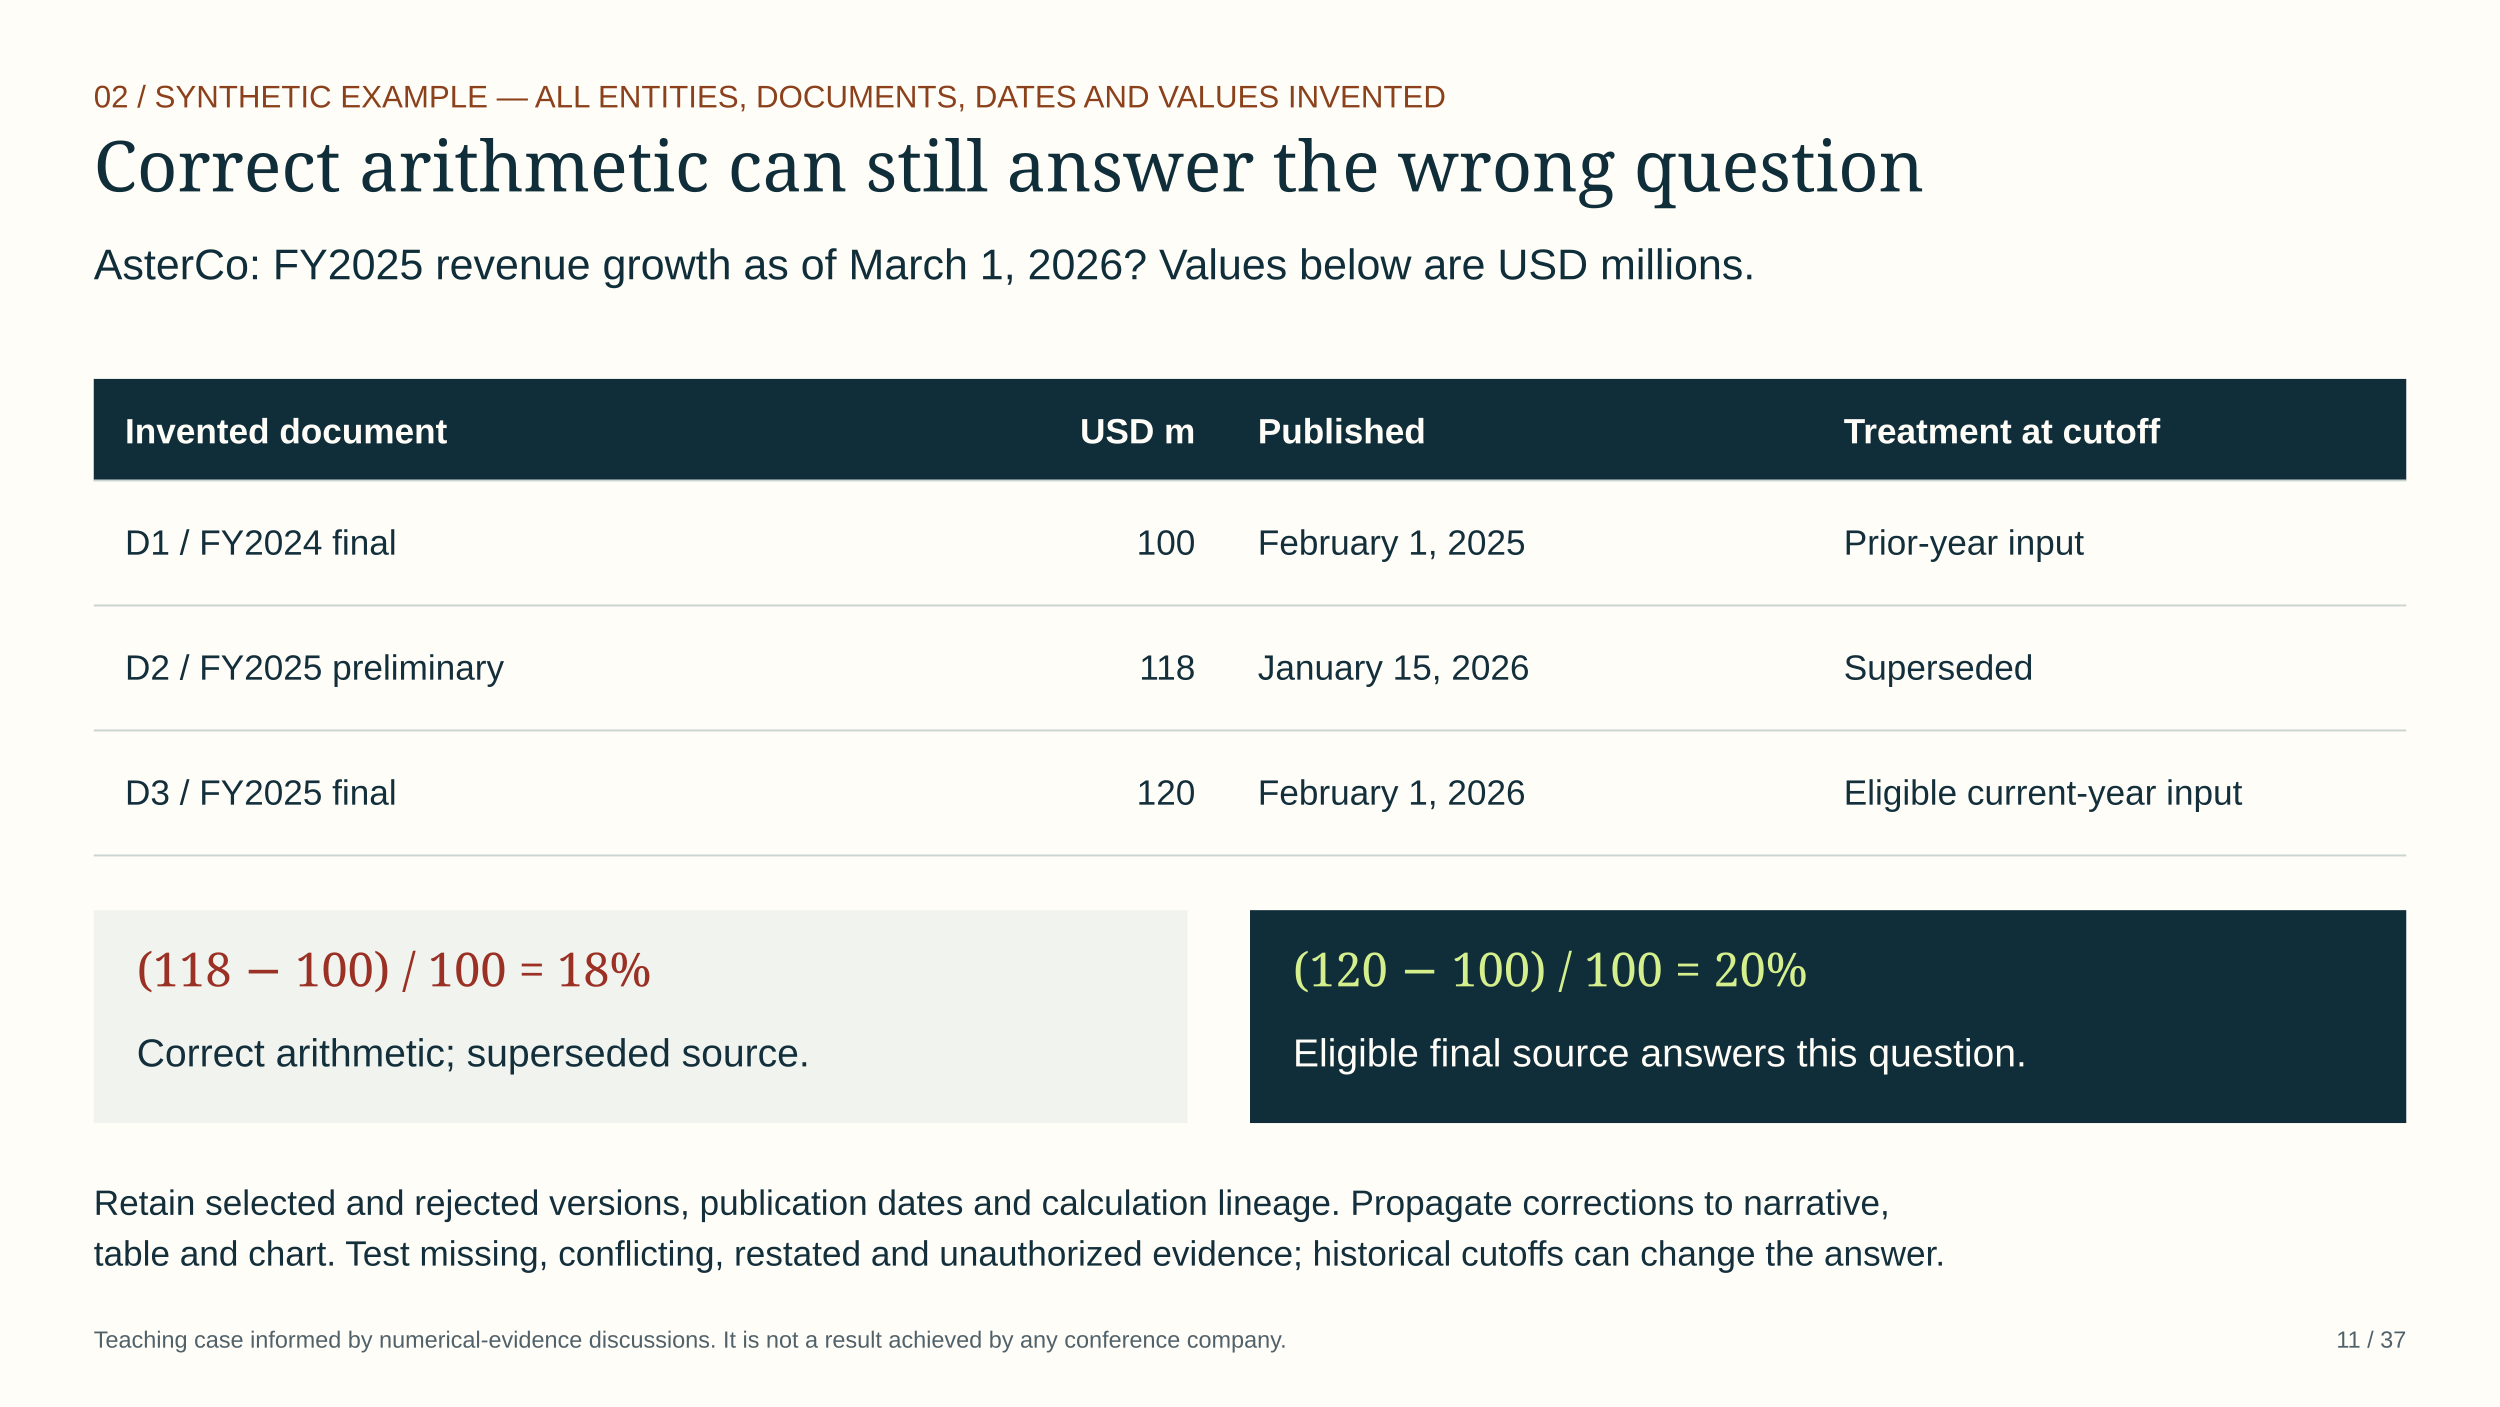
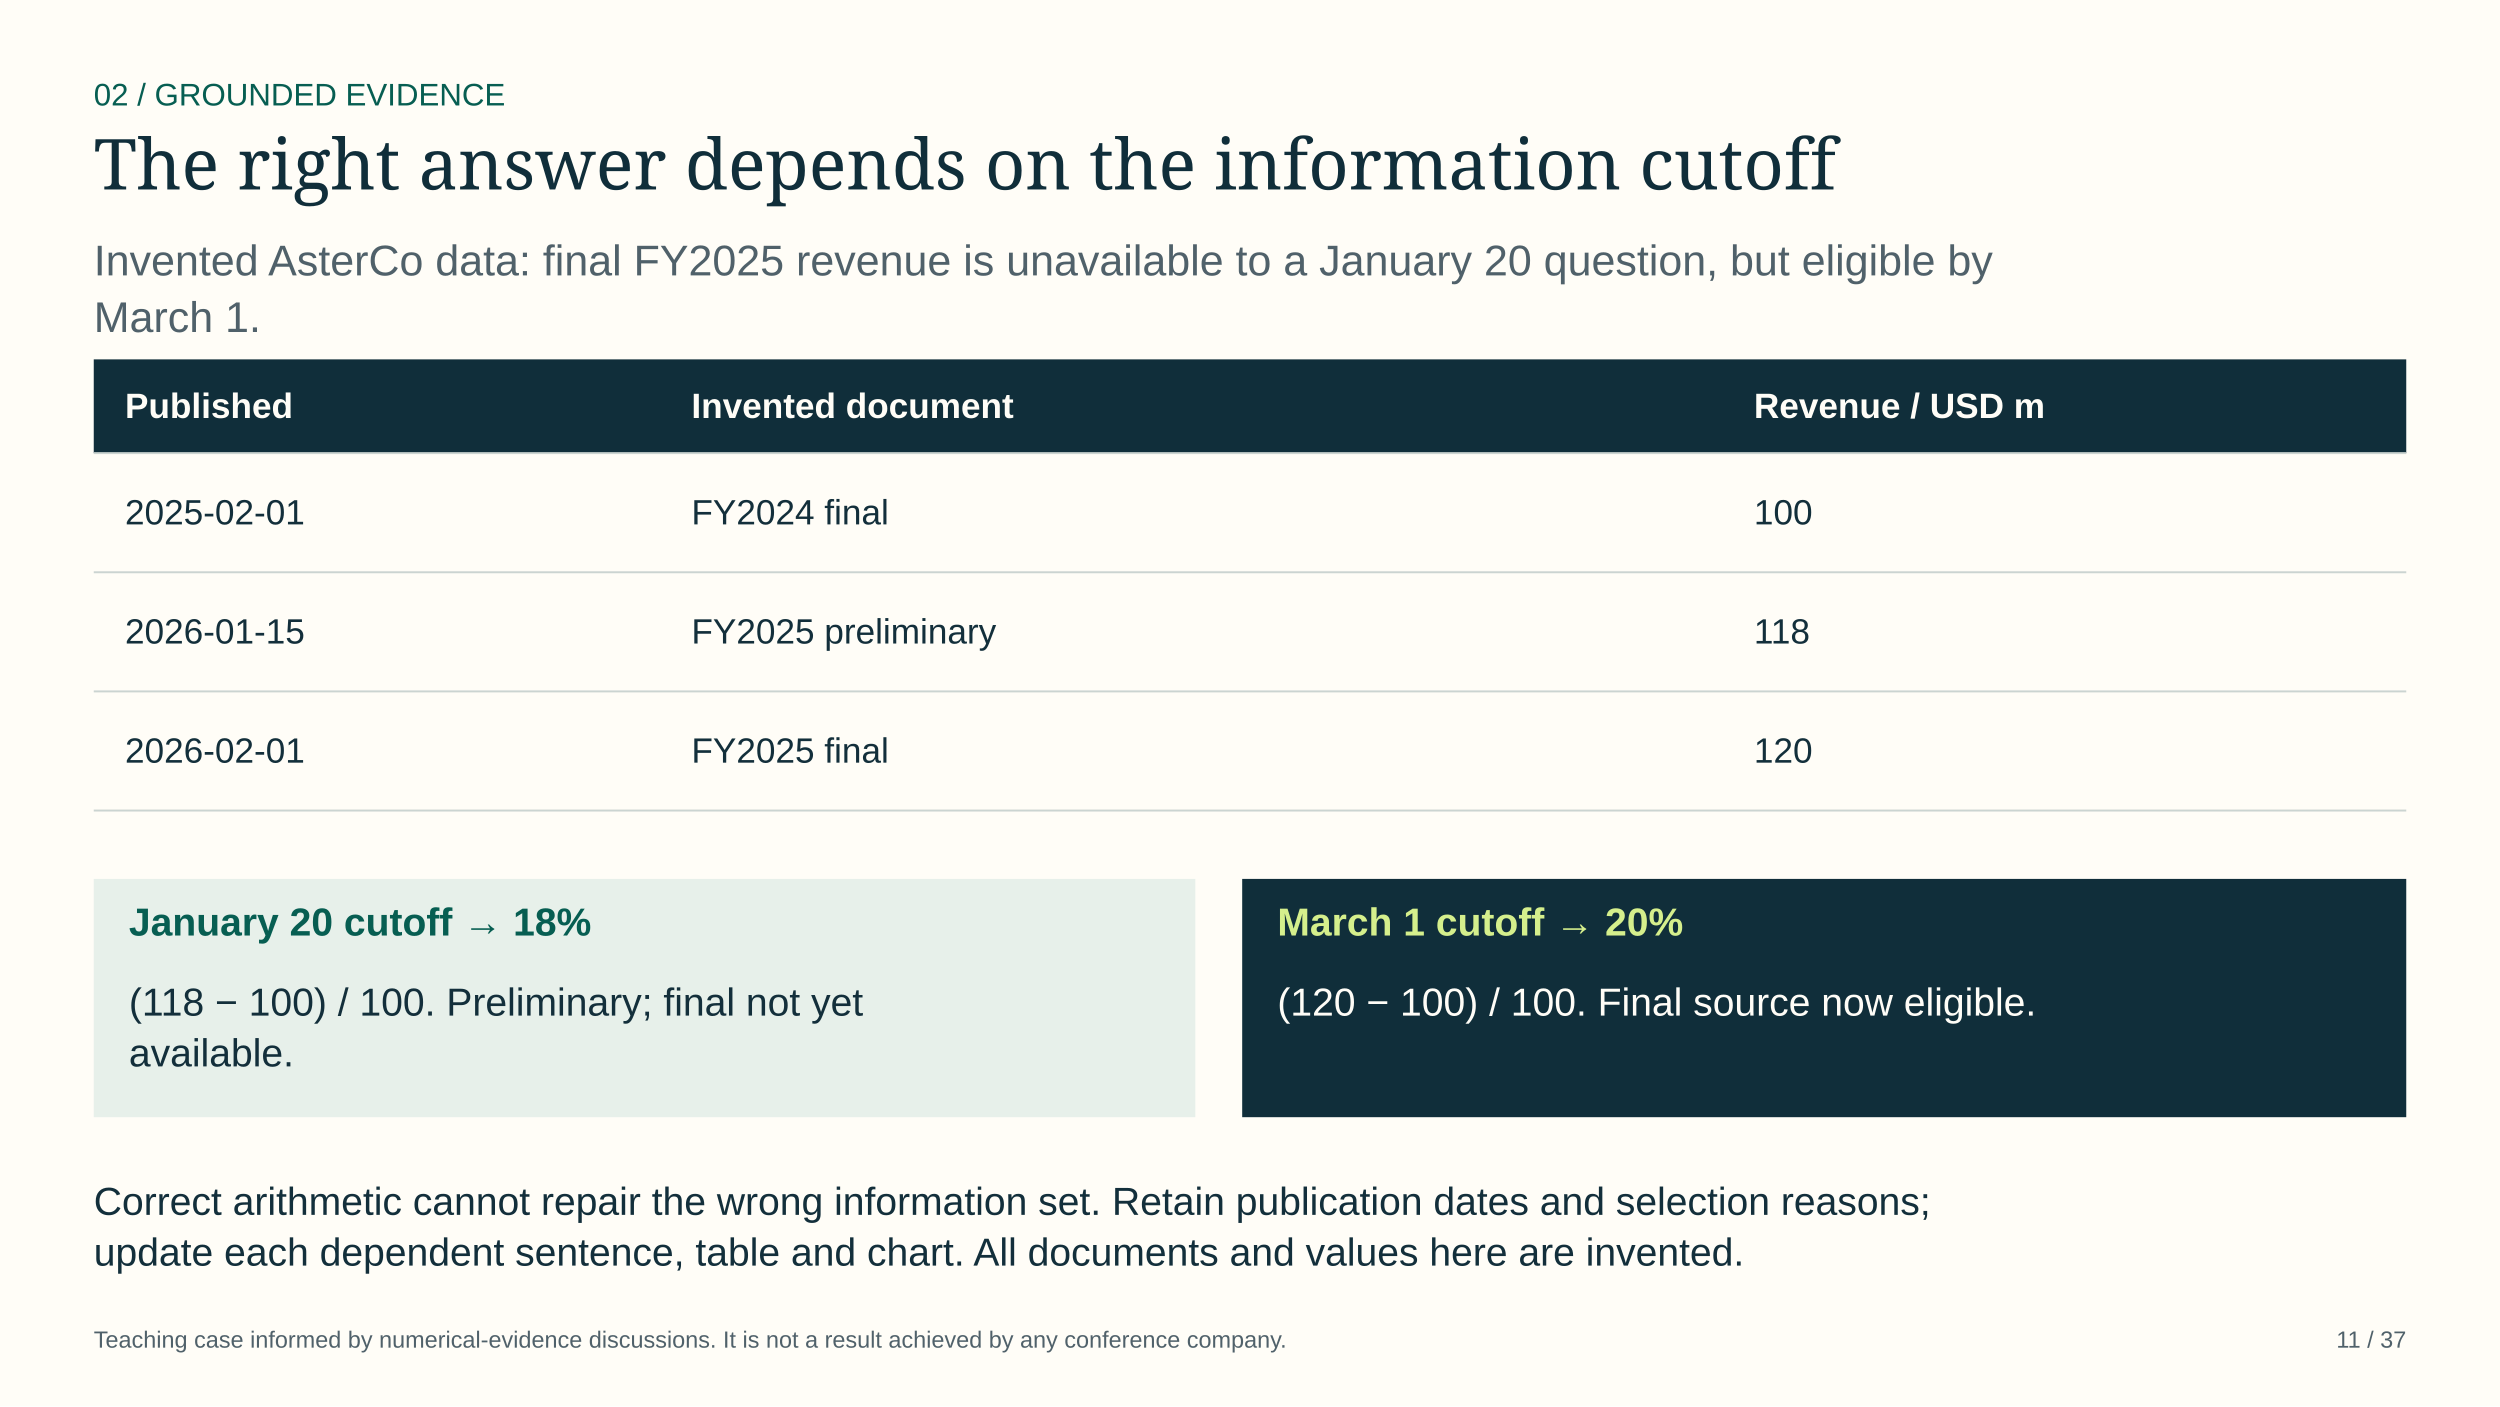
<svg xmlns="http://www.w3.org/2000/svg" viewBox="0 0 1280 720" font-family="Arial" font-size="20" data-pptx-page-role="content">
-   <rect id="background" data-pptx-role="background" width="1280" height="720" fill="#FFFDF7" />
-   <g id="title" data-pptx-bounds="48 40 1184 120" fill="#102E3A">
-     <text x="48" y="55" font-size="16" fill="#8B411C">02 / SYNTHETIC EXAMPLE — ALL ENTITIES, DOCUMENTS, DATES AND VALUES INVENTED</text>
-     <text x="48" y="98" font-family="Cambria" font-size="36">Correct arithmetic can still answer the wrong question</text>
-     <text x="48" y="143" font-size="22">AsterCo: FY2025 revenue growth as of March 1, 2026? Values below are USD millions.</text>
+   <rect id="background" data-pptx-role="background" x="0" y="0" width="1280" height="720" fill="#FFFDF7" />
+   <g id="title" data-pptx-bounds="48 38 1184 140">
+     <text x="48" y="54" font-size="16" fill="#075E52">02 / GROUNDED EVIDENCE</text>
+     <text x="48" y="97" font-size="36" fill="#102E3A" font-family="Cambria">The right answer depends on the information cutoff</text>
+     <text fill="#50616A" font-size="22" x="48" y="141">Invented AsterCo data: final FY2025 revenue is unavailable to a January 20 question, but eligible by </text>
+     <text fill="#50616A" font-size="22" x="48" y="170">March 1.</text>
  </g>
-   <g id="source-versions" data-pptx-bounds="48 194 1184 244" data-pptx-replace-with="table" data-pptx-fallback-sha256="baf22795dba5715f44ec869ffecaa71f06536575393b60471d115138277a35ef">
-     <rect x="48" y="194" width="1184" height="52" fill="#102E3A" />
-     <g font-size="18" font-weight="bold" fill="#FFFDF7">
-       <text x="64" y="227">Invented document</text>
-       <text x="612" y="227" text-anchor="end">USD m</text>
-       <text x="644" y="227">Published</text>
-       <text x="944" y="227">Treatment at cutoff</text>
-     </g>
-     <g stroke="#CBD4D1">
-       <line x1="48" y1="246" x2="1232" y2="246" />
-       <line x1="48" y1="310" x2="1232" y2="310" />
-       <line x1="48" y1="374" x2="1232" y2="374" />
-       <line x1="48" y1="438" x2="1232" y2="438" />
-     </g>
-     <g font-size="18" fill="#132F3B">
-       <text x="64" y="284">D1 / FY2024 final</text>
-       <text x="612" y="284" text-anchor="end">100</text>
-       <text x="644" y="284">February 1, 2025</text>
-       <text x="944" y="284">Prior-year input</text>
-       <text x="64" y="348">D2 / FY2025 preliminary</text>
-       <text x="612" y="348" text-anchor="end">118</text>
-       <text x="644" y="348">January 15, 2026</text>
-       <text x="944" y="348">Superseded</text>
-       <text x="64" y="412">D3 / FY2025 final</text>
-       <text x="612" y="412" text-anchor="end">120</text>
-       <text x="644" y="412">February 1, 2026</text>
-       <text x="944" y="412">Eligible current-year input</text>
-     </g>
+   <g id="source-versions" data-pptx-bounds="48 184 1184 231" data-pptx-replace-with="table" data-pptx-fallback-sha256="f6ec98815f49c890693d6d8e0410cc504d6bd78cc35d8e1f28509eee05f04a41">
+     <rect x="48" y="184" width="1184" height="48" fill="#102E3A" />
+     <text x="64" y="214" font-size="18" fill="#FFFDF7" font-weight="bold">Published</text>
+     <text x="354" y="214" font-size="18" fill="#FFFDF7" font-weight="bold">Invented document</text>
+     <text x="898" y="214" font-size="18" fill="#FFFDF7" font-weight="bold">Revenue / USD m</text>
+     <line x1="48" y1="232" x2="1232" y2="232" stroke="#CBD4D1" />
+     <text x="64" y="268.5" font-size="18" fill="#132F3B">2025-02-01</text>
+     <text x="354" y="268.5" font-size="18" fill="#132F3B">FY2024 final</text>
+     <text x="898" y="268.5" font-size="18" fill="#132F3B">100</text>
+     <line x1="48" y1="293" x2="1232" y2="293" stroke="#CBD4D1" />
+     <text x="64" y="329.5" font-size="18" fill="#132F3B">2026-01-15</text>
+     <text x="354" y="329.5" font-size="18" fill="#132F3B">FY2025 preliminary</text>
+     <text x="898" y="329.5" font-size="18" fill="#132F3B">118</text>
+     <line x1="48" y1="354" x2="1232" y2="354" stroke="#CBD4D1" />
+     <text x="64" y="390.5" font-size="18" fill="#132F3B">2026-02-01</text>
+     <text x="354" y="390.5" font-size="18" fill="#132F3B">FY2025 final</text>
+     <text x="898" y="390.5" font-size="18" fill="#132F3B">120</text>
+     <line x1="48" y1="415" x2="1232" y2="415" stroke="#CBD4D1" />
  </g>
-   <g id="stale-calculation" data-pptx-bounds="48 466 560 109">
-     <rect x="48" y="466" width="560" height="109" fill="#F1F4EE" />
-     <text x="70" y="505" font-size="24" font-family="Cambria" fill="#9B3025">(118 − 100) / 100 = 18%</text>
-     <text x="70" y="546" fill="#132F3B">Correct arithmetic; superseded source.</text>
+   <g id="early-cutoff" data-pptx-bounds="48 450 564 122">
+     <rect x="48" y="450" width="564" height="122" fill="#E7F0EA" />
+     <text x="66" y="479" fill="#075E52" font-weight="bold">January 20 cutoff → 18%</text>
+     <text fill="#132F3B" x="66" y="520">(118 − 100) / 100. Preliminary; final not yet </text>
+     <text fill="#132F3B" x="66" y="546">available.</text>
  </g>
-   <g id="current-calculation" data-pptx-bounds="640 466 592 109">
-     <rect x="640" y="466" width="592" height="109" fill="#102E3A" />
-     <text x="662" y="505" font-size="24" font-family="Cambria" fill="#D5EF8C">(120 − 100) / 100 = 20%</text>
-     <text x="662" y="546" fill="#FFFDF7">Eligible final source answers this question.</text>
+   <g id="later-cutoff" data-pptx-bounds="636 450 596 122">
+     <rect x="636" y="450" width="596" height="122" fill="#102E3A" />
+     <text x="654" y="479" fill="#D5EF8C" font-weight="bold">March 1 cutoff → 20%</text>
+     <text x="654" y="520" fill="#FFFDF7">(120 − 100) / 100. Final source now eligible.</text>
  </g>
-   <g id="version-lesson" data-pptx-bounds="48 603 1184 52">
-     <text font-size="18" fill="#132F3B" x="48" y="622">Retain selected and rejected versions, publication dates and calculation lineage. Propagate corrections to narrative, </text>
-     <text font-size="18" fill="#132F3B" x="48" y="648">table and chart. Test missing, conflicting, restated and unauthorized evidence; historical cutoffs can change the answer.</text>
+   <g id="lesson" data-pptx-bounds="48 598 1184 61">
+     <text fill="#132F3B" x="48" y="622">Correct arithmetic cannot repair the wrong information set. Retain publication dates and selection reasons; </text>
+     <text fill="#132F3B" x="48" y="648">update each dependent sentence, table and chart. All documents and values here are invented.</text>
  </g>
  <g id="footer" data-pptx-role="footer" data-pptx-bounds="48 672 1184 28" font-size="12" fill="#50616A">
    <text x="48" y="690">Teaching case informed by numerical-evidence discussions. It is not a result achieved by any conference company.</text>
    <text x="1232" y="690" text-anchor="end">11 / 37</text>
  </g>
</svg>
